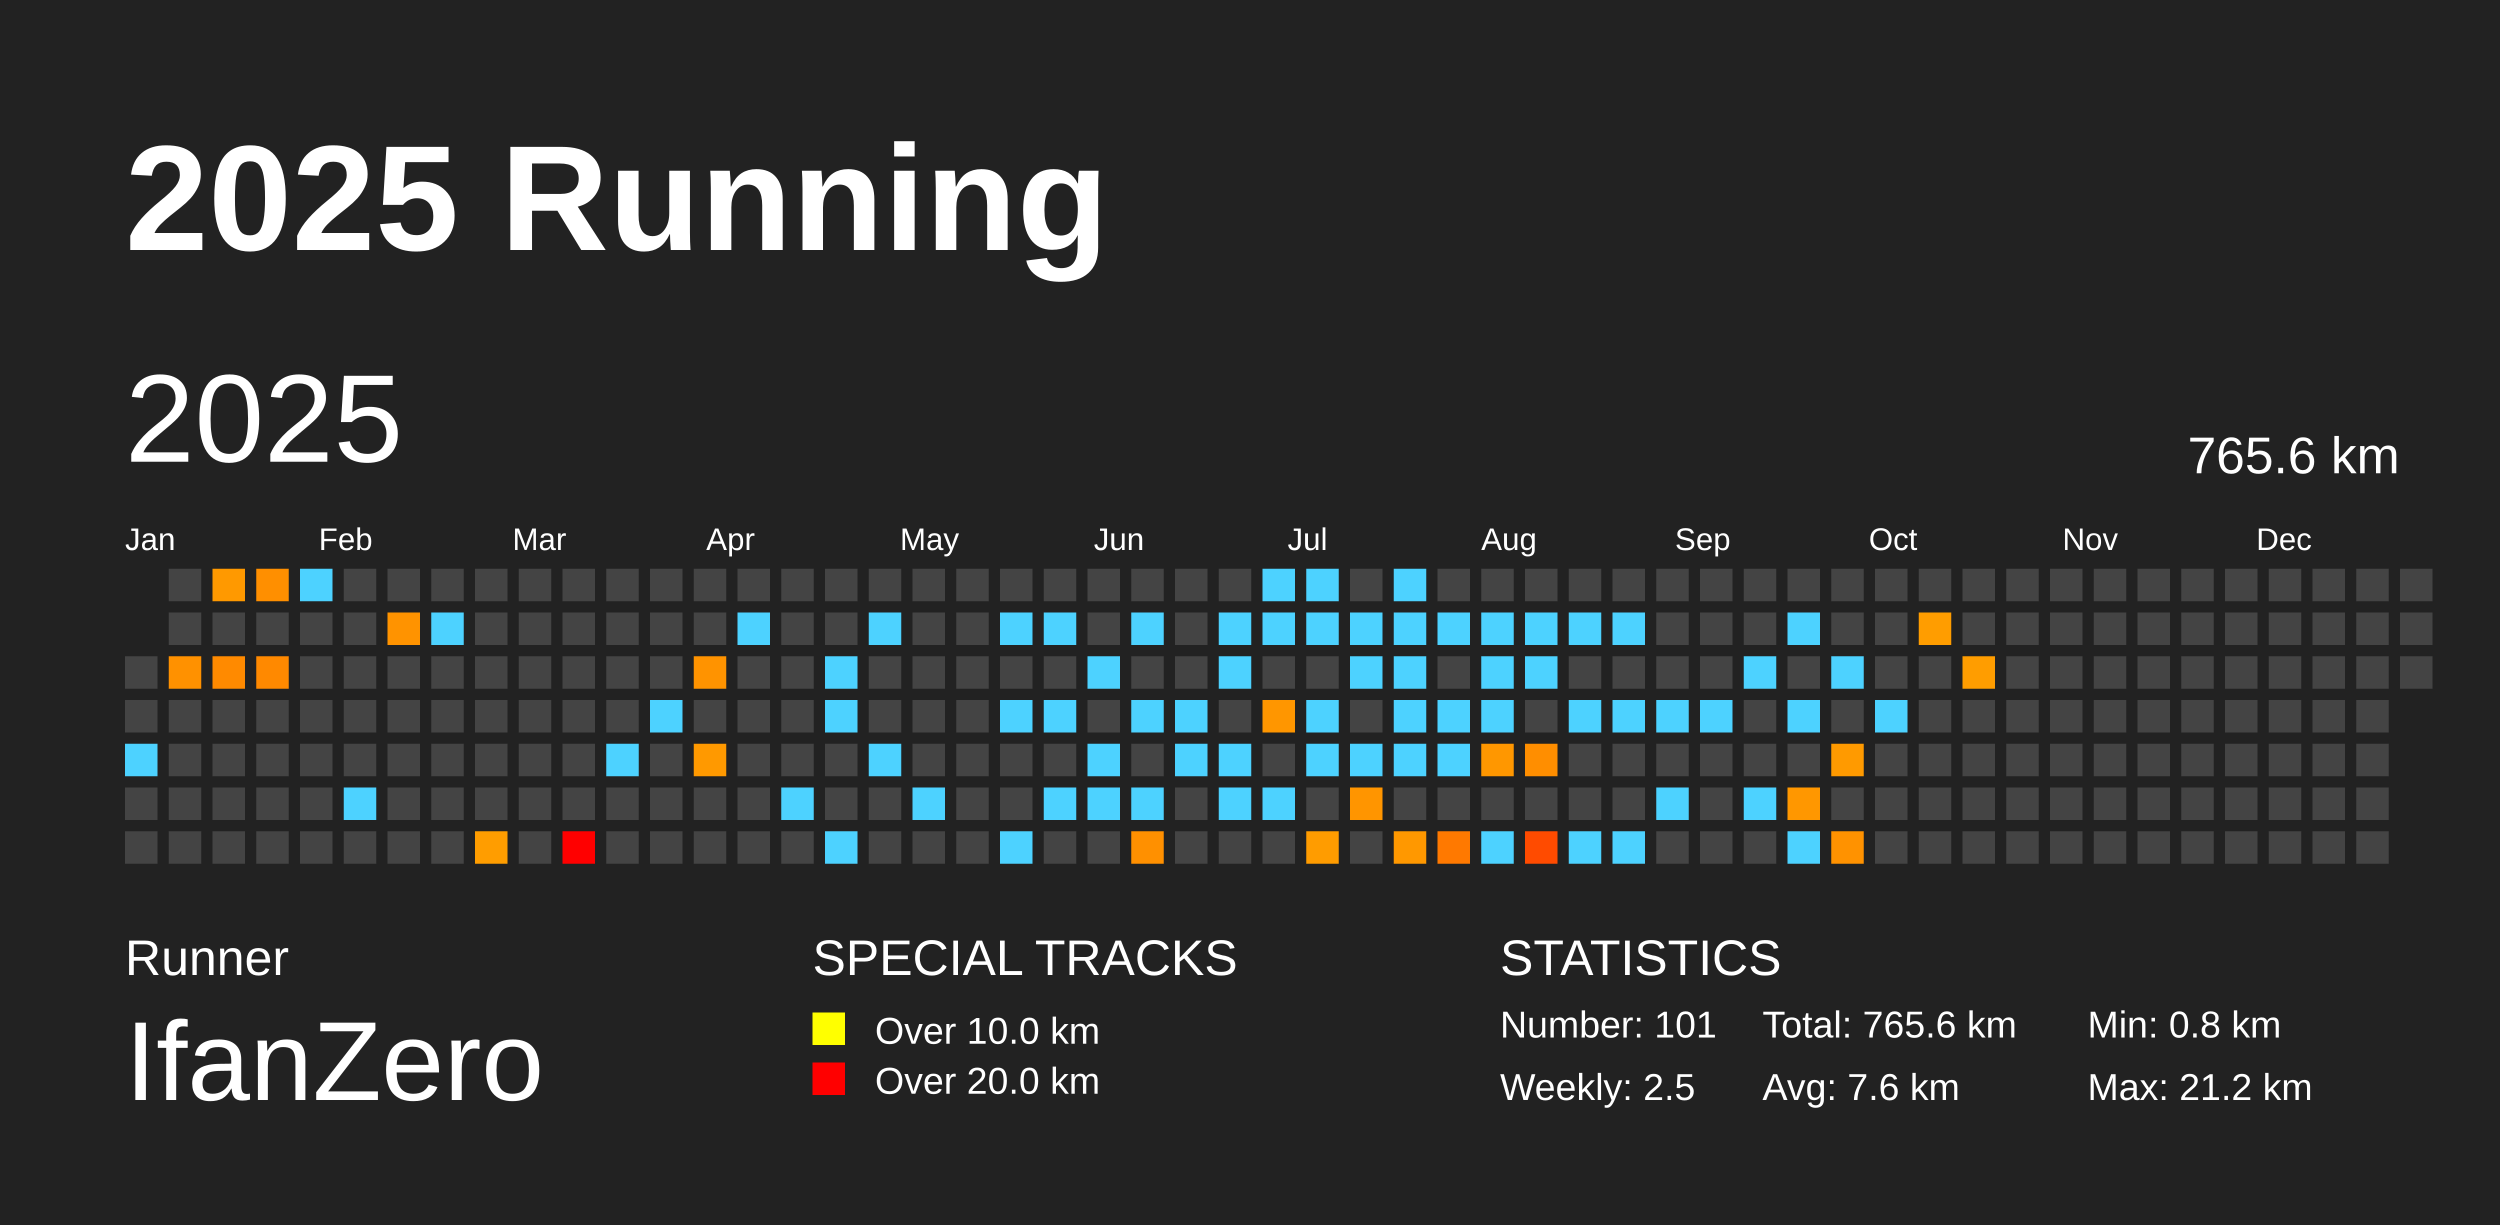
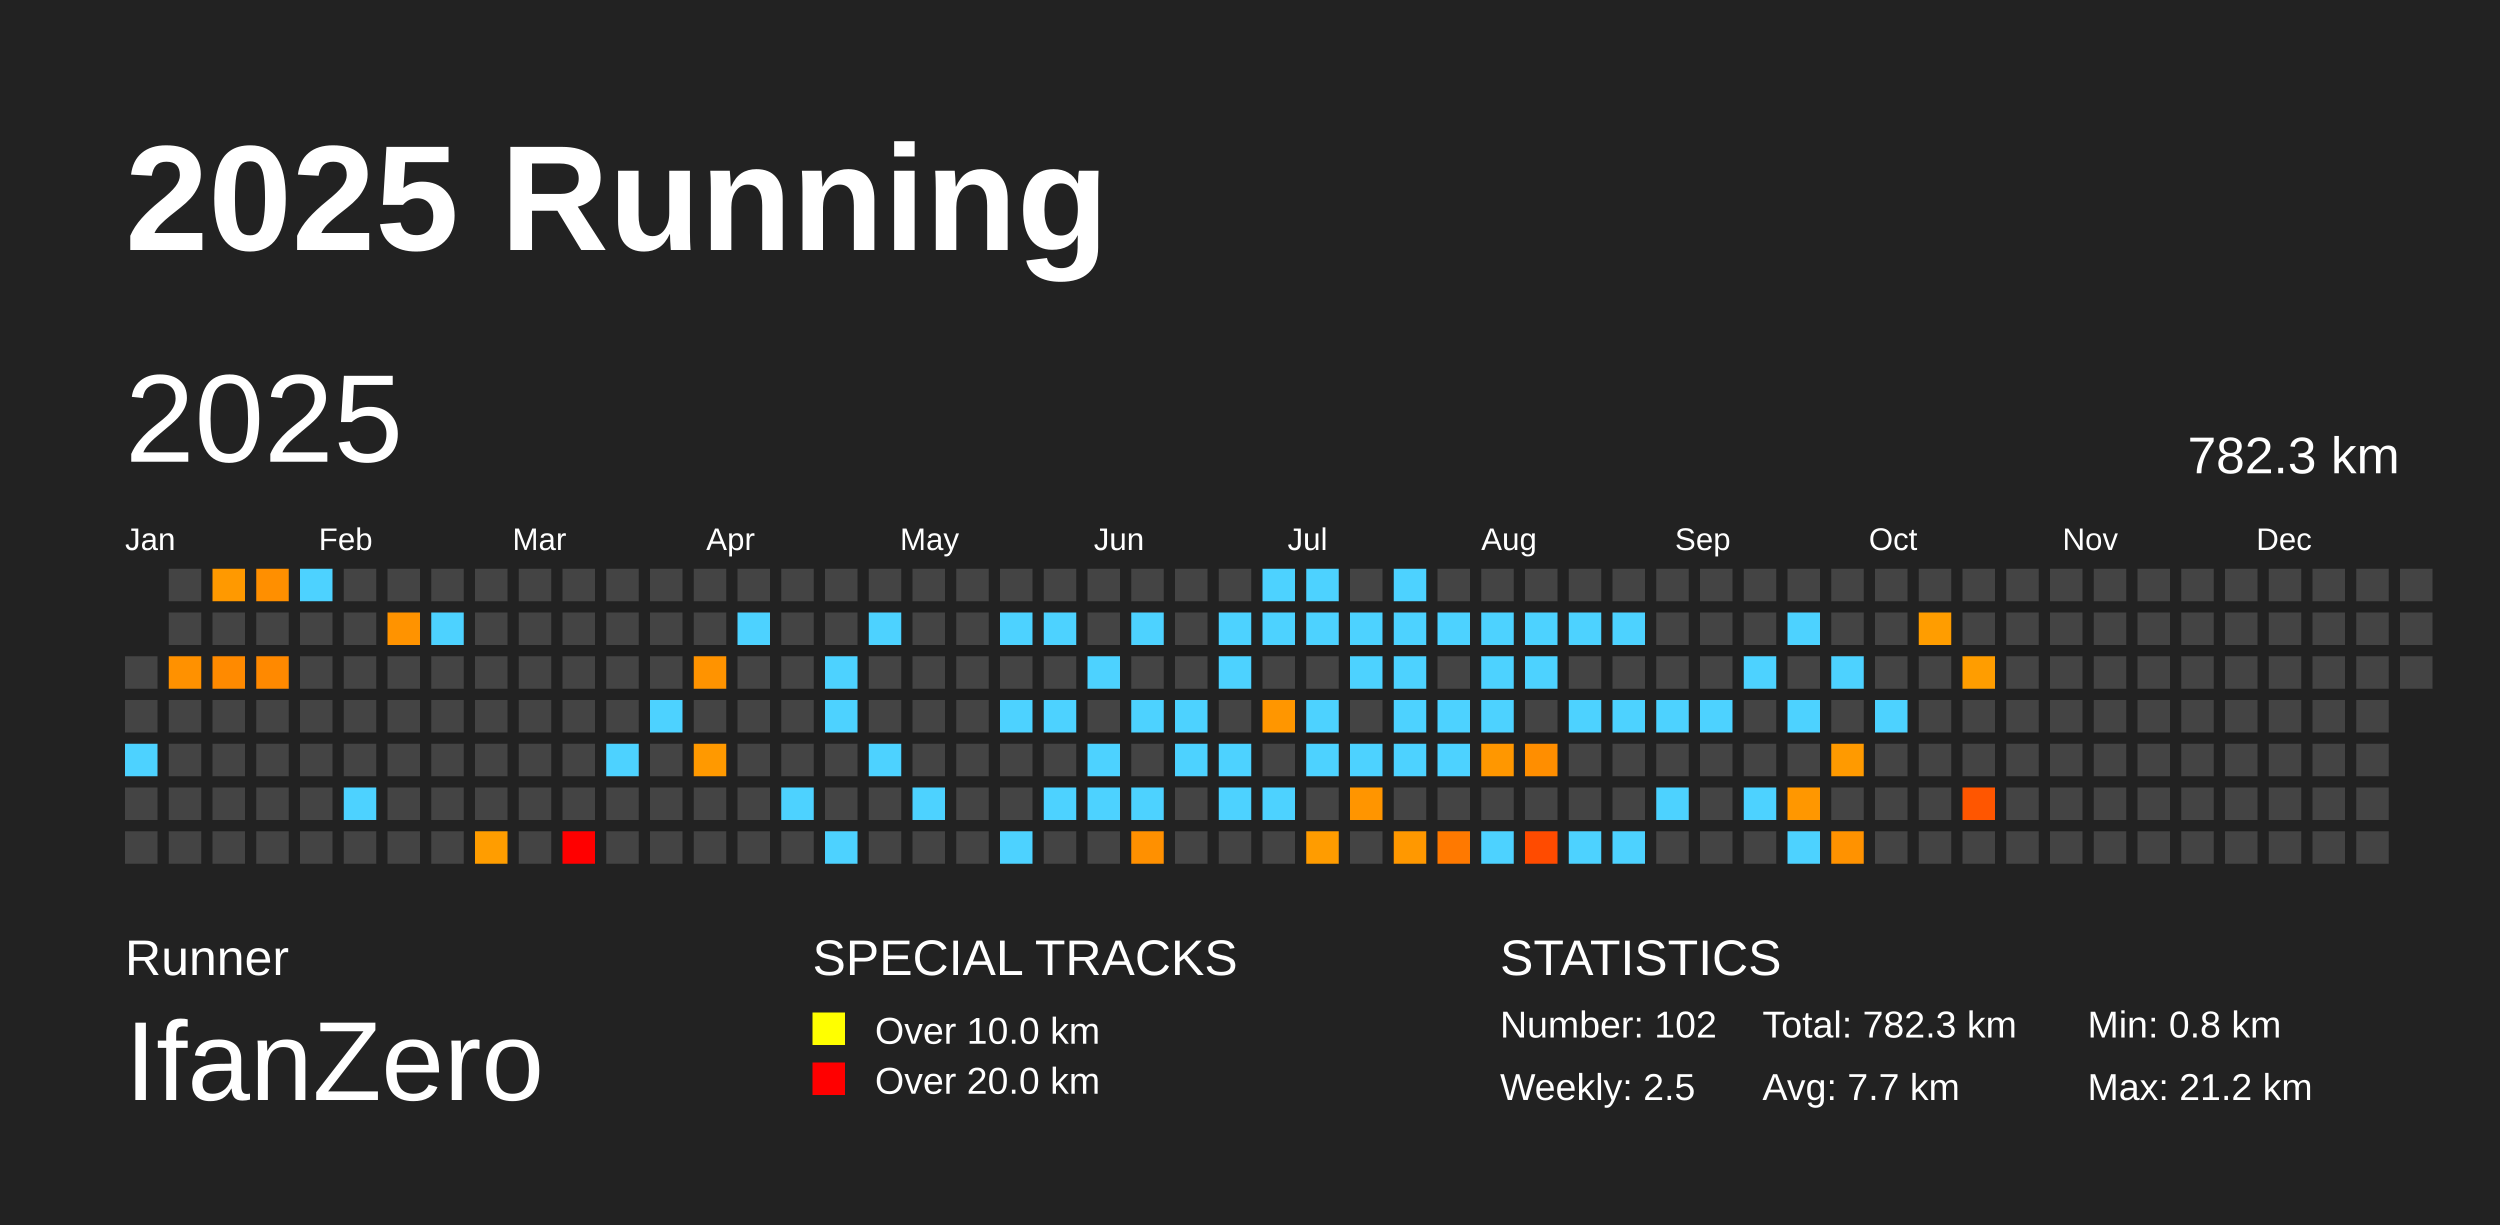
<svg xmlns="http://www.w3.org/2000/svg" baseProfile="full" height="98mm" version="1.1" viewBox="0,0,200,98" width="200mm">
  <defs />
  <rect fill="#222222" height="98" width="200" x="0" y="0" />
  <text fill="#FFFFFF" style="font-size:12px; font-family:Arial; font-weight:bold;" x="10" y="20">2025 Running</text>
  <text fill="#FFFFFF" style="font-size:4px; font-family:Arial" x="10" y="78">Runner</text>
  <text fill="#FFFFFF" style="font-size:9px; font-family:Arial" x="10" y="88">IfanZero</text>
  <text fill="#FFFFFF" style="font-size:4px; font-family:Arial" x="65" y="78">SPECIAL TRACKS</text>
  <rect fill="yellow" height="2.6" width="2.6" x="65" y="81" />
  <text fill="#FFFFFF" style="font-size:3px; font-family:Arial" x="70" y="83.5">Over 10.0 km</text>
  <rect fill="red" height="2.6" width="2.6" x="65" y="85" />
  <text fill="#FFFFFF" style="font-size:3px; font-family:Arial" x="70" y="87.5">Over 20.0 km</text>
  <text fill="#FFFFFF" style="font-size:4px; font-family:Arial" x="120" y="78">STATISTICS</text>
-   <text fill="#FFFFFF" style="font-size:3px; font-family:Arial" x="120" y="83">Number: 101</text>
+   <text fill="#FFFFFF" style="font-size:3px; font-family:Arial" x="120" y="83">Number: 102</text>
  <text fill="#FFFFFF" style="font-size:3px; font-family:Arial" x="120" y="88">Weekly: 2.5</text>
-   <text fill="#FFFFFF" style="font-size:3px; font-family:Arial" x="141" y="83">Total: 765.6 km</text>
-   <text fill="#FFFFFF" style="font-size:3px; font-family:Arial" x="141" y="88">Avg: 7.6 km</text>
+   <text fill="#FFFFFF" style="font-size:3px; font-family:Arial" x="141" y="83">Total: 782.3 km</text>
+   <text fill="#FFFFFF" style="font-size:3px; font-family:Arial" x="141" y="88">Avg: 7.7 km</text>
  <text fill="#FFFFFF" style="font-size:3px; font-family:Arial" x="167" y="83">Min: 0.8 km</text>
  <text fill="#FFFFFF" style="font-size:3px; font-family:Arial" x="167" y="88">Max: 21.2 km</text>
  <text dominant-baseline="hanging" fill="#FFFFFF" style="font-size:10.0px; font-family:Arial;" x="10" y="30">2025</text>
-   <text dominant-baseline="hanging" fill="#FFFFFF" style="font-size:4.125px; font-family:Arial;" x="175" y="35">765.6 km</text>
+   <text dominant-baseline="hanging" fill="#FFFFFF" style="font-size:4.125px; font-family:Arial;" x="175" y="35">782.3 km</text>
  <text fill="#FFFFFF" style="font-size:2.5px; font-family:Arial" x="10.0" y="44">Jan</text>
  <text fill="#FFFFFF" style="font-size:2.5px; font-family:Arial" x="25.5" y="44">Feb</text>
  <text fill="#FFFFFF" style="font-size:2.5px; font-family:Arial" x="41.0" y="44">Mar</text>
  <text fill="#FFFFFF" style="font-size:2.5px; font-family:Arial" x="56.5" y="44">Apr</text>
  <text fill="#FFFFFF" style="font-size:2.5px; font-family:Arial" x="72.0" y="44">May</text>
  <text fill="#FFFFFF" style="font-size:2.5px; font-family:Arial" x="87.5" y="44">Jun</text>
  <text fill="#FFFFFF" style="font-size:2.5px; font-family:Arial" x="103.0" y="44">Jul</text>
  <text fill="#FFFFFF" style="font-size:2.5px; font-family:Arial" x="118.5" y="44">Aug</text>
  <text fill="#FFFFFF" style="font-size:2.5px; font-family:Arial" x="134.0" y="44">Sep</text>
  <text fill="#FFFFFF" style="font-size:2.5px; font-family:Arial" x="149.5" y="44">Oct</text>
  <text fill="#FFFFFF" style="font-size:2.5px; font-family:Arial" x="165.0" y="44">Nov</text>
  <text fill="#FFFFFF" style="font-size:2.5px; font-family:Arial" x="180.5" y="44">Dec</text>
  <rect fill="#444444" height="2.6" width="2.6" x="10.0" y="52.5" />
  <rect fill="#444444" height="2.6" width="2.6" x="10.0" y="56.0" />
  <rect fill="#4dd2ff" height="2.6" width="2.6" x="10.0" y="59.5" />
  <rect fill="#444444" height="2.6" width="2.6" x="10.0" y="63.0" />
  <rect fill="#444444" height="2.6" width="2.6" x="10.0" y="66.5" />
  <rect fill="#444444" height="2.6" width="2.6" x="13.5" y="45.5" />
  <rect fill="#444444" height="2.6" width="2.6" x="13.5" y="49.0" />
  <rect fill="#ff9100" height="2.6" width="2.6" x="13.5" y="52.5" />
  <rect fill="#444444" height="2.6" width="2.6" x="13.5" y="56.0" />
  <rect fill="#444444" height="2.6" width="2.6" x="13.5" y="59.5" />
  <rect fill="#444444" height="2.6" width="2.6" x="13.5" y="63.0" />
  <rect fill="#444444" height="2.6" width="2.6" x="13.5" y="66.5" />
  <rect fill="#ff9900" height="2.6" width="2.6" x="17.0" y="45.5" />
  <rect fill="#444444" height="2.6" width="2.6" x="17.0" y="49.0" />
  <rect fill="#ff8a00" height="2.6" width="2.6" x="17.0" y="52.5" />
  <rect fill="#444444" height="2.6" width="2.6" x="17.0" y="56.0" />
  <rect fill="#444444" height="2.6" width="2.6" x="17.0" y="59.5" />
  <rect fill="#444444" height="2.6" width="2.6" x="17.0" y="63.0" />
  <rect fill="#444444" height="2.6" width="2.6" x="17.0" y="66.5" />
  <rect fill="#ff8f00" height="2.6" width="2.6" x="20.5" y="45.5" />
  <rect fill="#444444" height="2.6" width="2.6" x="20.5" y="49.0" />
  <rect fill="#ff8900" height="2.6" width="2.6" x="20.5" y="52.5" />
  <rect fill="#444444" height="2.6" width="2.6" x="20.5" y="56.0" />
  <rect fill="#444444" height="2.6" width="2.6" x="20.5" y="59.5" />
  <rect fill="#444444" height="2.6" width="2.6" x="20.5" y="63.0" />
  <rect fill="#444444" height="2.6" width="2.6" x="20.5" y="66.5" />
  <rect fill="#4dd2ff" height="2.6" width="2.6" x="24.0" y="45.5" />
  <rect fill="#444444" height="2.6" width="2.6" x="24.0" y="49.0" />
  <rect fill="#444444" height="2.6" width="2.6" x="24.0" y="52.5" />
  <rect fill="#444444" height="2.6" width="2.6" x="24.0" y="56.0" />
  <rect fill="#444444" height="2.6" width="2.6" x="24.0" y="59.5" />
  <rect fill="#444444" height="2.6" width="2.6" x="24.0" y="63.0" />
  <rect fill="#444444" height="2.6" width="2.6" x="24.0" y="66.5" />
  <rect fill="#444444" height="2.6" width="2.6" x="27.5" y="45.5" />
  <rect fill="#444444" height="2.6" width="2.6" x="27.5" y="49.0" />
  <rect fill="#444444" height="2.6" width="2.6" x="27.5" y="52.5" />
  <rect fill="#444444" height="2.6" width="2.6" x="27.5" y="56.0" />
  <rect fill="#444444" height="2.6" width="2.6" x="27.5" y="59.5" />
  <rect fill="#4dd2ff" height="2.6" width="2.6" x="27.5" y="63.0" />
  <rect fill="#444444" height="2.6" width="2.6" x="27.5" y="66.5" />
  <rect fill="#444444" height="2.6" width="2.6" x="31.0" y="45.5" />
  <rect fill="#ff9300" height="2.6" width="2.6" x="31.0" y="49.0" />
  <rect fill="#444444" height="2.6" width="2.6" x="31.0" y="52.5" />
  <rect fill="#444444" height="2.6" width="2.6" x="31.0" y="56.0" />
  <rect fill="#444444" height="2.6" width="2.6" x="31.0" y="59.5" />
  <rect fill="#444444" height="2.6" width="2.6" x="31.0" y="63.0" />
  <rect fill="#444444" height="2.6" width="2.6" x="31.0" y="66.5" />
  <rect fill="#444444" height="2.6" width="2.6" x="34.5" y="45.5" />
  <rect fill="#4dd2ff" height="2.6" width="2.6" x="34.5" y="49.0" />
  <rect fill="#444444" height="2.6" width="2.6" x="34.5" y="52.5" />
  <rect fill="#444444" height="2.6" width="2.6" x="34.5" y="56.0" />
  <rect fill="#444444" height="2.6" width="2.6" x="34.5" y="59.5" />
  <rect fill="#444444" height="2.6" width="2.6" x="34.5" y="63.0" />
  <rect fill="#444444" height="2.6" width="2.6" x="34.5" y="66.5" />
  <rect fill="#444444" height="2.6" width="2.6" x="38.0" y="45.5" />
  <rect fill="#444444" height="2.6" width="2.6" x="38.0" y="49.0" />
  <rect fill="#444444" height="2.6" width="2.6" x="38.0" y="52.5" />
  <rect fill="#444444" height="2.6" width="2.6" x="38.0" y="56.0" />
  <rect fill="#444444" height="2.6" width="2.6" x="38.0" y="59.5" />
  <rect fill="#444444" height="2.6" width="2.6" x="38.0" y="63.0" />
  <rect fill="#ff9d00" height="2.6" width="2.6" x="38.0" y="66.5" />
  <rect fill="#444444" height="2.6" width="2.6" x="41.5" y="45.5" />
  <rect fill="#444444" height="2.6" width="2.6" x="41.5" y="49.0" />
  <rect fill="#444444" height="2.6" width="2.6" x="41.5" y="52.5" />
  <rect fill="#444444" height="2.6" width="2.6" x="41.5" y="56.0" />
  <rect fill="#444444" height="2.6" width="2.6" x="41.5" y="59.5" />
  <rect fill="#444444" height="2.6" width="2.6" x="41.5" y="63.0" />
  <rect fill="#444444" height="2.6" width="2.6" x="41.5" y="66.5" />
  <rect fill="#444444" height="2.6" width="2.6" x="45.0" y="45.5" />
  <rect fill="#444444" height="2.6" width="2.6" x="45.0" y="49.0" />
  <rect fill="#444444" height="2.6" width="2.6" x="45.0" y="52.5" />
  <rect fill="#444444" height="2.6" width="2.6" x="45.0" y="56.0" />
  <rect fill="#444444" height="2.6" width="2.6" x="45.0" y="59.5" />
  <rect fill="#444444" height="2.6" width="2.6" x="45.0" y="63.0" />
  <rect fill="red" height="2.6" width="2.6" x="45.0" y="66.5" />
  <rect fill="#444444" height="2.6" width="2.6" x="48.5" y="45.5" />
  <rect fill="#444444" height="2.6" width="2.6" x="48.5" y="49.0" />
  <rect fill="#444444" height="2.6" width="2.6" x="48.5" y="52.5" />
  <rect fill="#444444" height="2.6" width="2.6" x="48.5" y="56.0" />
  <rect fill="#4dd2ff" height="2.6" width="2.6" x="48.5" y="59.5" />
  <rect fill="#444444" height="2.6" width="2.6" x="48.5" y="63.0" />
  <rect fill="#444444" height="2.6" width="2.6" x="48.5" y="66.5" />
  <rect fill="#444444" height="2.6" width="2.6" x="52.0" y="45.5" />
  <rect fill="#444444" height="2.6" width="2.6" x="52.0" y="49.0" />
  <rect fill="#444444" height="2.6" width="2.6" x="52.0" y="52.5" />
  <rect fill="#4dd2ff" height="2.6" width="2.6" x="52.0" y="56.0" />
  <rect fill="#444444" height="2.6" width="2.6" x="52.0" y="59.5" />
  <rect fill="#444444" height="2.6" width="2.6" x="52.0" y="63.0" />
  <rect fill="#444444" height="2.6" width="2.6" x="52.0" y="66.5" />
  <rect fill="#444444" height="2.6" width="2.6" x="55.5" y="45.5" />
  <rect fill="#444444" height="2.6" width="2.6" x="55.5" y="49.0" />
  <rect fill="#ff9300" height="2.6" width="2.6" x="55.5" y="52.5" />
  <rect fill="#444444" height="2.6" width="2.6" x="55.5" y="56.0" />
  <rect fill="#ff9900" height="2.6" width="2.6" x="55.5" y="59.5" />
  <rect fill="#444444" height="2.6" width="2.6" x="55.5" y="63.0" />
  <rect fill="#444444" height="2.6" width="2.6" x="55.5" y="66.5" />
  <rect fill="#444444" height="2.6" width="2.6" x="59.0" y="45.5" />
  <rect fill="#4dd2ff" height="2.6" width="2.6" x="59.0" y="49.0" />
  <rect fill="#444444" height="2.6" width="2.6" x="59.0" y="52.5" />
  <rect fill="#444444" height="2.6" width="2.6" x="59.0" y="56.0" />
  <rect fill="#444444" height="2.6" width="2.6" x="59.0" y="59.5" />
  <rect fill="#444444" height="2.6" width="2.6" x="59.0" y="63.0" />
  <rect fill="#444444" height="2.6" width="2.6" x="59.0" y="66.5" />
  <rect fill="#444444" height="2.6" width="2.6" x="62.5" y="45.5" />
  <rect fill="#444444" height="2.6" width="2.6" x="62.5" y="49.0" />
  <rect fill="#444444" height="2.6" width="2.6" x="62.5" y="52.5" />
  <rect fill="#444444" height="2.6" width="2.6" x="62.5" y="56.0" />
  <rect fill="#444444" height="2.6" width="2.6" x="62.5" y="59.5" />
  <rect fill="#4dd2ff" height="2.6" width="2.6" x="62.5" y="63.0" />
  <rect fill="#444444" height="2.6" width="2.6" x="62.5" y="66.5" />
  <rect fill="#444444" height="2.6" width="2.6" x="66.0" y="45.5" />
  <rect fill="#444444" height="2.6" width="2.6" x="66.0" y="49.0" />
  <rect fill="#4dd2ff" height="2.6" width="2.6" x="66.0" y="52.5" />
  <rect fill="#4dd2ff" height="2.6" width="2.6" x="66.0" y="56.0" />
  <rect fill="#444444" height="2.6" width="2.6" x="66.0" y="59.5" />
  <rect fill="#444444" height="2.6" width="2.6" x="66.0" y="63.0" />
  <rect fill="#4dd2ff" height="2.6" width="2.6" x="66.0" y="66.5" />
  <rect fill="#444444" height="2.6" width="2.6" x="69.5" y="45.5" />
  <rect fill="#4dd2ff" height="2.6" width="2.6" x="69.5" y="49.0" />
  <rect fill="#444444" height="2.6" width="2.6" x="69.5" y="52.5" />
  <rect fill="#444444" height="2.6" width="2.6" x="69.5" y="56.0" />
  <rect fill="#4dd2ff" height="2.6" width="2.6" x="69.5" y="59.5" />
  <rect fill="#444444" height="2.6" width="2.6" x="69.5" y="63.0" />
  <rect fill="#444444" height="2.6" width="2.6" x="69.5" y="66.5" />
  <rect fill="#444444" height="2.6" width="2.6" x="73.0" y="45.5" />
  <rect fill="#444444" height="2.6" width="2.6" x="73.0" y="49.0" />
  <rect fill="#444444" height="2.6" width="2.6" x="73.0" y="52.5" />
  <rect fill="#444444" height="2.6" width="2.6" x="73.0" y="56.0" />
  <rect fill="#444444" height="2.6" width="2.6" x="73.0" y="59.5" />
  <rect fill="#4dd2ff" height="2.6" width="2.6" x="73.0" y="63.0" />
  <rect fill="#444444" height="2.6" width="2.6" x="73.0" y="66.5" />
  <rect fill="#444444" height="2.6" width="2.6" x="76.5" y="45.5" />
  <rect fill="#444444" height="2.6" width="2.6" x="76.5" y="49.0" />
  <rect fill="#444444" height="2.6" width="2.6" x="76.5" y="52.5" />
  <rect fill="#444444" height="2.6" width="2.6" x="76.5" y="56.0" />
  <rect fill="#444444" height="2.6" width="2.6" x="76.5" y="59.5" />
  <rect fill="#444444" height="2.6" width="2.6" x="76.5" y="63.0" />
  <rect fill="#444444" height="2.6" width="2.6" x="76.5" y="66.5" />
  <rect fill="#444444" height="2.6" width="2.6" x="80.0" y="45.5" />
  <rect fill="#4dd2ff" height="2.6" width="2.6" x="80.0" y="49.0" />
  <rect fill="#444444" height="2.6" width="2.6" x="80.0" y="52.5" />
  <rect fill="#4dd2ff" height="2.6" width="2.6" x="80.0" y="56.0" />
  <rect fill="#444444" height="2.6" width="2.6" x="80.0" y="59.5" />
  <rect fill="#444444" height="2.6" width="2.6" x="80.0" y="63.0" />
  <rect fill="#4dd2ff" height="2.6" width="2.6" x="80.0" y="66.5" />
  <rect fill="#444444" height="2.6" width="2.6" x="83.5" y="45.5" />
  <rect fill="#4dd2ff" height="2.6" width="2.6" x="83.5" y="49.0" />
  <rect fill="#444444" height="2.6" width="2.6" x="83.5" y="52.5" />
  <rect fill="#4dd2ff" height="2.6" width="2.6" x="83.5" y="56.0" />
  <rect fill="#444444" height="2.6" width="2.6" x="83.5" y="59.5" />
  <rect fill="#4dd2ff" height="2.6" width="2.6" x="83.5" y="63.0" />
  <rect fill="#444444" height="2.6" width="2.6" x="83.5" y="66.5" />
  <rect fill="#444444" height="2.6" width="2.6" x="87.0" y="45.5" />
  <rect fill="#444444" height="2.6" width="2.6" x="87.0" y="49.0" />
  <rect fill="#4dd2ff" height="2.6" width="2.6" x="87.0" y="52.5" />
  <rect fill="#444444" height="2.6" width="2.6" x="87.0" y="56.0" />
  <rect fill="#4dd2ff" height="2.6" width="2.6" x="87.0" y="59.5" />
  <rect fill="#4dd2ff" height="2.6" width="2.6" x="87.0" y="63.0" />
  <rect fill="#444444" height="2.6" width="2.6" x="87.0" y="66.5" />
  <rect fill="#444444" height="2.6" width="2.6" x="90.5" y="45.5" />
  <rect fill="#4dd2ff" height="2.6" width="2.6" x="90.5" y="49.0" />
  <rect fill="#444444" height="2.6" width="2.6" x="90.5" y="52.5" />
  <rect fill="#4dd2ff" height="2.6" width="2.6" x="90.5" y="56.0" />
  <rect fill="#444444" height="2.6" width="2.6" x="90.5" y="59.5" />
  <rect fill="#4dd2ff" height="2.6" width="2.6" x="90.5" y="63.0" />
  <rect fill="#ff9000" height="2.6" width="2.6" x="90.5" y="66.5" />
  <rect fill="#444444" height="2.6" width="2.6" x="94.0" y="45.5" />
  <rect fill="#444444" height="2.6" width="2.6" x="94.0" y="49.0" />
  <rect fill="#444444" height="2.6" width="2.6" x="94.0" y="52.5" />
  <rect fill="#4dd2ff" height="2.6" width="2.6" x="94.0" y="56.0" />
  <rect fill="#4dd2ff" height="2.6" width="2.6" x="94.0" y="59.5" />
  <rect fill="#444444" height="2.6" width="2.6" x="94.0" y="63.0" />
  <rect fill="#444444" height="2.6" width="2.6" x="94.0" y="66.5" />
  <rect fill="#444444" height="2.6" width="2.6" x="97.5" y="45.5" />
  <rect fill="#4dd2ff" height="2.6" width="2.6" x="97.5" y="49.0" />
  <rect fill="#4dd2ff" height="2.6" width="2.6" x="97.5" y="52.5" />
  <rect fill="#444444" height="2.6" width="2.6" x="97.5" y="56.0" />
  <rect fill="#4dd2ff" height="2.6" width="2.6" x="97.5" y="59.5" />
  <rect fill="#4dd2ff" height="2.6" width="2.6" x="97.5" y="63.0" />
  <rect fill="#444444" height="2.6" width="2.6" x="97.5" y="66.5" />
  <rect fill="#4dd2ff" height="2.6" width="2.6" x="101.0" y="45.5" />
  <rect fill="#4dd2ff" height="2.6" width="2.6" x="101.0" y="49.0" />
  <rect fill="#444444" height="2.6" width="2.6" x="101.0" y="52.5" />
  <rect fill="#ff9600" height="2.6" width="2.6" x="101.0" y="56.0" />
  <rect fill="#444444" height="2.6" width="2.6" x="101.0" y="59.5" />
  <rect fill="#4dd2ff" height="2.6" width="2.6" x="101.0" y="63.0" />
  <rect fill="#444444" height="2.6" width="2.6" x="101.0" y="66.5" />
  <rect fill="#4dd2ff" height="2.6" width="2.6" x="104.5" y="45.5" />
  <rect fill="#4dd2ff" height="2.6" width="2.6" x="104.5" y="49.0" />
  <rect fill="#444444" height="2.6" width="2.6" x="104.5" y="52.5" />
  <rect fill="#4dd2ff" height="2.6" width="2.6" x="104.5" y="56.0" />
  <rect fill="#4dd2ff" height="2.6" width="2.6" x="104.5" y="59.5" />
  <rect fill="#444444" height="2.6" width="2.6" x="104.5" y="63.0" />
  <rect fill="#ff9c00" height="2.6" width="2.6" x="104.5" y="66.5" />
  <rect fill="#444444" height="2.6" width="2.6" x="108.0" y="45.5" />
  <rect fill="#4dd2ff" height="2.6" width="2.6" x="108.0" y="49.0" />
  <rect fill="#4dd2ff" height="2.6" width="2.6" x="108.0" y="52.5" />
  <rect fill="#444444" height="2.6" width="2.6" x="108.0" y="56.0" />
  <rect fill="#4dd2ff" height="2.6" width="2.6" x="108.0" y="59.5" />
  <rect fill="#ff9500" height="2.6" width="2.6" x="108.0" y="63.0" />
  <rect fill="#444444" height="2.6" width="2.6" x="108.0" y="66.5" />
  <rect fill="#4dd2ff" height="2.6" width="2.6" x="111.5" y="45.5" />
  <rect fill="#4dd2ff" height="2.6" width="2.6" x="111.5" y="49.0" />
  <rect fill="#4dd2ff" height="2.6" width="2.6" x="111.5" y="52.5" />
  <rect fill="#4dd2ff" height="2.6" width="2.6" x="111.5" y="56.0" />
  <rect fill="#4dd2ff" height="2.6" width="2.6" x="111.5" y="59.5" />
  <rect fill="#444444" height="2.6" width="2.6" x="111.5" y="63.0" />
  <rect fill="#ff9800" height="2.6" width="2.6" x="111.5" y="66.5" />
  <rect fill="#444444" height="2.6" width="2.6" x="115.0" y="45.5" />
  <rect fill="#4dd2ff" height="2.6" width="2.6" x="115.0" y="49.0" />
  <rect fill="#444444" height="2.6" width="2.6" x="115.0" y="52.5" />
  <rect fill="#4dd2ff" height="2.6" width="2.6" x="115.0" y="56.0" />
  <rect fill="#4dd2ff" height="2.6" width="2.6" x="115.0" y="59.5" />
  <rect fill="#444444" height="2.6" width="2.6" x="115.0" y="63.0" />
  <rect fill="#ff7900" height="2.6" width="2.6" x="115.0" y="66.5" />
  <rect fill="#444444" height="2.6" width="2.6" x="118.5" y="45.5" />
  <rect fill="#4dd2ff" height="2.6" width="2.6" x="118.5" y="49.0" />
  <rect fill="#4dd2ff" height="2.6" width="2.6" x="118.5" y="52.5" />
  <rect fill="#4dd2ff" height="2.6" width="2.6" x="118.5" y="56.0" />
  <rect fill="#ff9700" height="2.6" width="2.6" x="118.5" y="59.5" />
  <rect fill="#444444" height="2.6" width="2.6" x="118.5" y="63.0" />
  <rect fill="#4dd2ff" height="2.6" width="2.6" x="118.5" y="66.5" />
  <rect fill="#444444" height="2.6" width="2.6" x="122.0" y="45.5" />
  <rect fill="#4dd2ff" height="2.6" width="2.6" x="122.0" y="49.0" />
  <rect fill="#4dd2ff" height="2.6" width="2.6" x="122.0" y="52.5" />
  <rect fill="#444444" height="2.6" width="2.6" x="122.0" y="56.0" />
  <rect fill="#ff8e00" height="2.6" width="2.6" x="122.0" y="59.5" />
  <rect fill="#444444" height="2.6" width="2.6" x="122.0" y="63.0" />
  <rect fill="#ff4b00" height="2.6" width="2.6" x="122.0" y="66.5" />
  <rect fill="#444444" height="2.6" width="2.6" x="125.5" y="45.5" />
  <rect fill="#4dd2ff" height="2.6" width="2.6" x="125.5" y="49.0" />
  <rect fill="#444444" height="2.6" width="2.6" x="125.5" y="52.5" />
  <rect fill="#4dd2ff" height="2.6" width="2.6" x="125.5" y="56.0" />
  <rect fill="#444444" height="2.6" width="2.6" x="125.5" y="59.5" />
  <rect fill="#444444" height="2.6" width="2.6" x="125.5" y="63.0" />
  <rect fill="#4dd2ff" height="2.6" width="2.6" x="125.5" y="66.5" />
  <rect fill="#444444" height="2.6" width="2.6" x="129.0" y="45.5" />
  <rect fill="#4dd2ff" height="2.6" width="2.6" x="129.0" y="49.0" />
  <rect fill="#444444" height="2.6" width="2.6" x="129.0" y="52.5" />
  <rect fill="#4dd2ff" height="2.6" width="2.6" x="129.0" y="56.0" />
  <rect fill="#444444" height="2.6" width="2.6" x="129.0" y="59.5" />
  <rect fill="#444444" height="2.6" width="2.6" x="129.0" y="63.0" />
  <rect fill="#4dd2ff" height="2.6" width="2.6" x="129.0" y="66.5" />
  <rect fill="#444444" height="2.6" width="2.6" x="132.5" y="45.5" />
  <rect fill="#444444" height="2.6" width="2.6" x="132.5" y="49.0" />
  <rect fill="#444444" height="2.6" width="2.6" x="132.5" y="52.5" />
  <rect fill="#4dd2ff" height="2.6" width="2.6" x="132.5" y="56.0" />
  <rect fill="#444444" height="2.6" width="2.6" x="132.5" y="59.5" />
  <rect fill="#4dd2ff" height="2.6" width="2.6" x="132.5" y="63.0" />
  <rect fill="#444444" height="2.6" width="2.6" x="132.5" y="66.5" />
  <rect fill="#444444" height="2.6" width="2.6" x="136.0" y="45.5" />
  <rect fill="#444444" height="2.6" width="2.6" x="136.0" y="49.0" />
  <rect fill="#444444" height="2.6" width="2.6" x="136.0" y="52.5" />
  <rect fill="#4dd2ff" height="2.6" width="2.6" x="136.0" y="56.0" />
  <rect fill="#444444" height="2.6" width="2.6" x="136.0" y="59.5" />
  <rect fill="#444444" height="2.6" width="2.6" x="136.0" y="63.0" />
  <rect fill="#444444" height="2.6" width="2.6" x="136.0" y="66.5" />
  <rect fill="#444444" height="2.6" width="2.6" x="139.5" y="45.5" />
  <rect fill="#444444" height="2.6" width="2.6" x="139.5" y="49.0" />
  <rect fill="#4dd2ff" height="2.6" width="2.6" x="139.5" y="52.5" />
  <rect fill="#444444" height="2.6" width="2.6" x="139.5" y="56.0" />
  <rect fill="#444444" height="2.6" width="2.6" x="139.5" y="59.5" />
  <rect fill="#4dd2ff" height="2.6" width="2.6" x="139.5" y="63.0" />
  <rect fill="#444444" height="2.6" width="2.6" x="139.5" y="66.5" />
  <rect fill="#444444" height="2.6" width="2.6" x="143.0" y="45.5" />
  <rect fill="#4dd2ff" height="2.6" width="2.6" x="143.0" y="49.0" />
  <rect fill="#444444" height="2.6" width="2.6" x="143.0" y="52.5" />
  <rect fill="#4dd2ff" height="2.6" width="2.6" x="143.0" y="56.0" />
  <rect fill="#444444" height="2.6" width="2.6" x="143.0" y="59.5" />
  <rect fill="#ff9700" height="2.6" width="2.6" x="143.0" y="63.0" />
  <rect fill="#4dd2ff" height="2.6" width="2.6" x="143.0" y="66.5" />
  <rect fill="#444444" height="2.6" width="2.6" x="146.5" y="45.5" />
  <rect fill="#444444" height="2.6" width="2.6" x="146.5" y="49.0" />
  <rect fill="#4dd2ff" height="2.6" width="2.6" x="146.5" y="52.5" />
  <rect fill="#444444" height="2.6" width="2.6" x="146.5" y="56.0" />
  <rect fill="#ff9a00" height="2.6" width="2.6" x="146.5" y="59.5" />
  <rect fill="#444444" height="2.6" width="2.6" x="146.5" y="63.0" />
  <rect fill="#ff9200" height="2.6" width="2.6" x="146.5" y="66.5" />
  <rect fill="#444444" height="2.6" width="2.6" x="150.0" y="45.5" />
  <rect fill="#444444" height="2.6" width="2.6" x="150.0" y="49.0" />
  <rect fill="#444444" height="2.6" width="2.6" x="150.0" y="52.5" />
  <rect fill="#4dd2ff" height="2.6" width="2.6" x="150.0" y="56.0" />
  <rect fill="#444444" height="2.6" width="2.6" x="150.0" y="59.5" />
  <rect fill="#444444" height="2.6" width="2.6" x="150.0" y="63.0" />
  <rect fill="#444444" height="2.6" width="2.6" x="150.0" y="66.5" />
  <rect fill="#444444" height="2.6" width="2.6" x="153.5" y="45.5" />
  <rect fill="#ff9d00" height="2.6" width="2.6" x="153.5" y="49.0" />
  <rect fill="#444444" height="2.6" width="2.6" x="153.5" y="52.5" />
  <rect fill="#444444" height="2.6" width="2.6" x="153.5" y="56.0" />
  <rect fill="#444444" height="2.6" width="2.6" x="153.5" y="59.5" />
  <rect fill="#444444" height="2.6" width="2.6" x="153.5" y="63.0" />
  <rect fill="#444444" height="2.6" width="2.6" x="153.5" y="66.5" />
  <rect fill="#444444" height="2.6" width="2.6" x="157.0" y="45.5" />
  <rect fill="#444444" height="2.6" width="2.6" x="157.0" y="49.0" />
  <rect fill="#ff9d00" height="2.6" width="2.6" x="157.0" y="52.5" />
  <rect fill="#444444" height="2.6" width="2.6" x="157.0" y="56.0" />
  <rect fill="#444444" height="2.6" width="2.6" x="157.0" y="59.5" />
-   <rect fill="#444444" height="2.6" width="2.6" x="157.0" y="63.0" />
+   <rect fill="#ff5600" height="2.6" width="2.6" x="157.0" y="63.0" />
  <rect fill="#444444" height="2.6" width="2.6" x="157.0" y="66.5" />
  <rect fill="#444444" height="2.6" width="2.6" x="160.5" y="45.5" />
  <rect fill="#444444" height="2.6" width="2.6" x="160.5" y="49.0" />
  <rect fill="#444444" height="2.6" width="2.6" x="160.5" y="52.5" />
  <rect fill="#444444" height="2.6" width="2.6" x="160.5" y="56.0" />
  <rect fill="#444444" height="2.6" width="2.6" x="160.5" y="59.5" />
  <rect fill="#444444" height="2.6" width="2.6" x="160.5" y="63.0" />
  <rect fill="#444444" height="2.6" width="2.6" x="160.5" y="66.5" />
  <rect fill="#444444" height="2.6" width="2.6" x="164.0" y="45.5" />
  <rect fill="#444444" height="2.6" width="2.6" x="164.0" y="49.0" />
  <rect fill="#444444" height="2.6" width="2.6" x="164.0" y="52.5" />
  <rect fill="#444444" height="2.6" width="2.6" x="164.0" y="56.0" />
  <rect fill="#444444" height="2.6" width="2.6" x="164.0" y="59.5" />
  <rect fill="#444444" height="2.6" width="2.6" x="164.0" y="63.0" />
  <rect fill="#444444" height="2.6" width="2.6" x="164.0" y="66.5" />
  <rect fill="#444444" height="2.6" width="2.6" x="167.5" y="45.5" />
  <rect fill="#444444" height="2.6" width="2.6" x="167.5" y="49.0" />
  <rect fill="#444444" height="2.6" width="2.6" x="167.5" y="52.5" />
  <rect fill="#444444" height="2.6" width="2.6" x="167.5" y="56.0" />
  <rect fill="#444444" height="2.6" width="2.6" x="167.5" y="59.5" />
  <rect fill="#444444" height="2.6" width="2.6" x="167.5" y="63.0" />
  <rect fill="#444444" height="2.6" width="2.6" x="167.5" y="66.5" />
  <rect fill="#444444" height="2.6" width="2.6" x="171.0" y="45.5" />
  <rect fill="#444444" height="2.6" width="2.6" x="171.0" y="49.0" />
  <rect fill="#444444" height="2.6" width="2.6" x="171.0" y="52.5" />
  <rect fill="#444444" height="2.6" width="2.6" x="171.0" y="56.0" />
  <rect fill="#444444" height="2.6" width="2.6" x="171.0" y="59.5" />
  <rect fill="#444444" height="2.6" width="2.6" x="171.0" y="63.0" />
  <rect fill="#444444" height="2.6" width="2.6" x="171.0" y="66.5" />
  <rect fill="#444444" height="2.6" width="2.6" x="174.5" y="45.5" />
  <rect fill="#444444" height="2.6" width="2.6" x="174.5" y="49.0" />
  <rect fill="#444444" height="2.6" width="2.6" x="174.5" y="52.5" />
  <rect fill="#444444" height="2.6" width="2.6" x="174.5" y="56.0" />
  <rect fill="#444444" height="2.6" width="2.6" x="174.5" y="59.5" />
  <rect fill="#444444" height="2.6" width="2.6" x="174.5" y="63.0" />
  <rect fill="#444444" height="2.6" width="2.6" x="174.5" y="66.5" />
  <rect fill="#444444" height="2.6" width="2.6" x="178.0" y="45.5" />
  <rect fill="#444444" height="2.6" width="2.6" x="178.0" y="49.0" />
  <rect fill="#444444" height="2.6" width="2.6" x="178.0" y="52.5" />
  <rect fill="#444444" height="2.6" width="2.6" x="178.0" y="56.0" />
  <rect fill="#444444" height="2.6" width="2.6" x="178.0" y="59.5" />
  <rect fill="#444444" height="2.6" width="2.6" x="178.0" y="63.0" />
  <rect fill="#444444" height="2.6" width="2.6" x="178.0" y="66.5" />
  <rect fill="#444444" height="2.6" width="2.6" x="181.5" y="45.5" />
  <rect fill="#444444" height="2.6" width="2.6" x="181.5" y="49.0" />
  <rect fill="#444444" height="2.6" width="2.6" x="181.5" y="52.5" />
  <rect fill="#444444" height="2.6" width="2.6" x="181.5" y="56.0" />
  <rect fill="#444444" height="2.6" width="2.6" x="181.5" y="59.5" />
  <rect fill="#444444" height="2.6" width="2.6" x="181.5" y="63.0" />
  <rect fill="#444444" height="2.6" width="2.6" x="181.5" y="66.5" />
  <rect fill="#444444" height="2.6" width="2.6" x="185.0" y="45.5" />
  <rect fill="#444444" height="2.6" width="2.6" x="185.0" y="49.0" />
  <rect fill="#444444" height="2.6" width="2.6" x="185.0" y="52.5" />
  <rect fill="#444444" height="2.6" width="2.6" x="185.0" y="56.0" />
  <rect fill="#444444" height="2.6" width="2.6" x="185.0" y="59.5" />
  <rect fill="#444444" height="2.6" width="2.6" x="185.0" y="63.0" />
  <rect fill="#444444" height="2.6" width="2.6" x="185.0" y="66.5" />
  <rect fill="#444444" height="2.6" width="2.6" x="188.5" y="45.5" />
  <rect fill="#444444" height="2.6" width="2.6" x="188.5" y="49.0" />
  <rect fill="#444444" height="2.6" width="2.6" x="188.5" y="52.5" />
  <rect fill="#444444" height="2.6" width="2.6" x="188.5" y="56.0" />
  <rect fill="#444444" height="2.6" width="2.6" x="188.5" y="59.5" />
  <rect fill="#444444" height="2.6" width="2.6" x="188.5" y="63.0" />
  <rect fill="#444444" height="2.6" width="2.6" x="188.5" y="66.5" />
  <rect fill="#444444" height="2.6" width="2.6" x="192.0" y="45.5" />
  <rect fill="#444444" height="2.6" width="2.6" x="192.0" y="49.0" />
  <rect fill="#444444" height="2.6" width="2.6" x="192.0" y="52.5" />
</svg>
